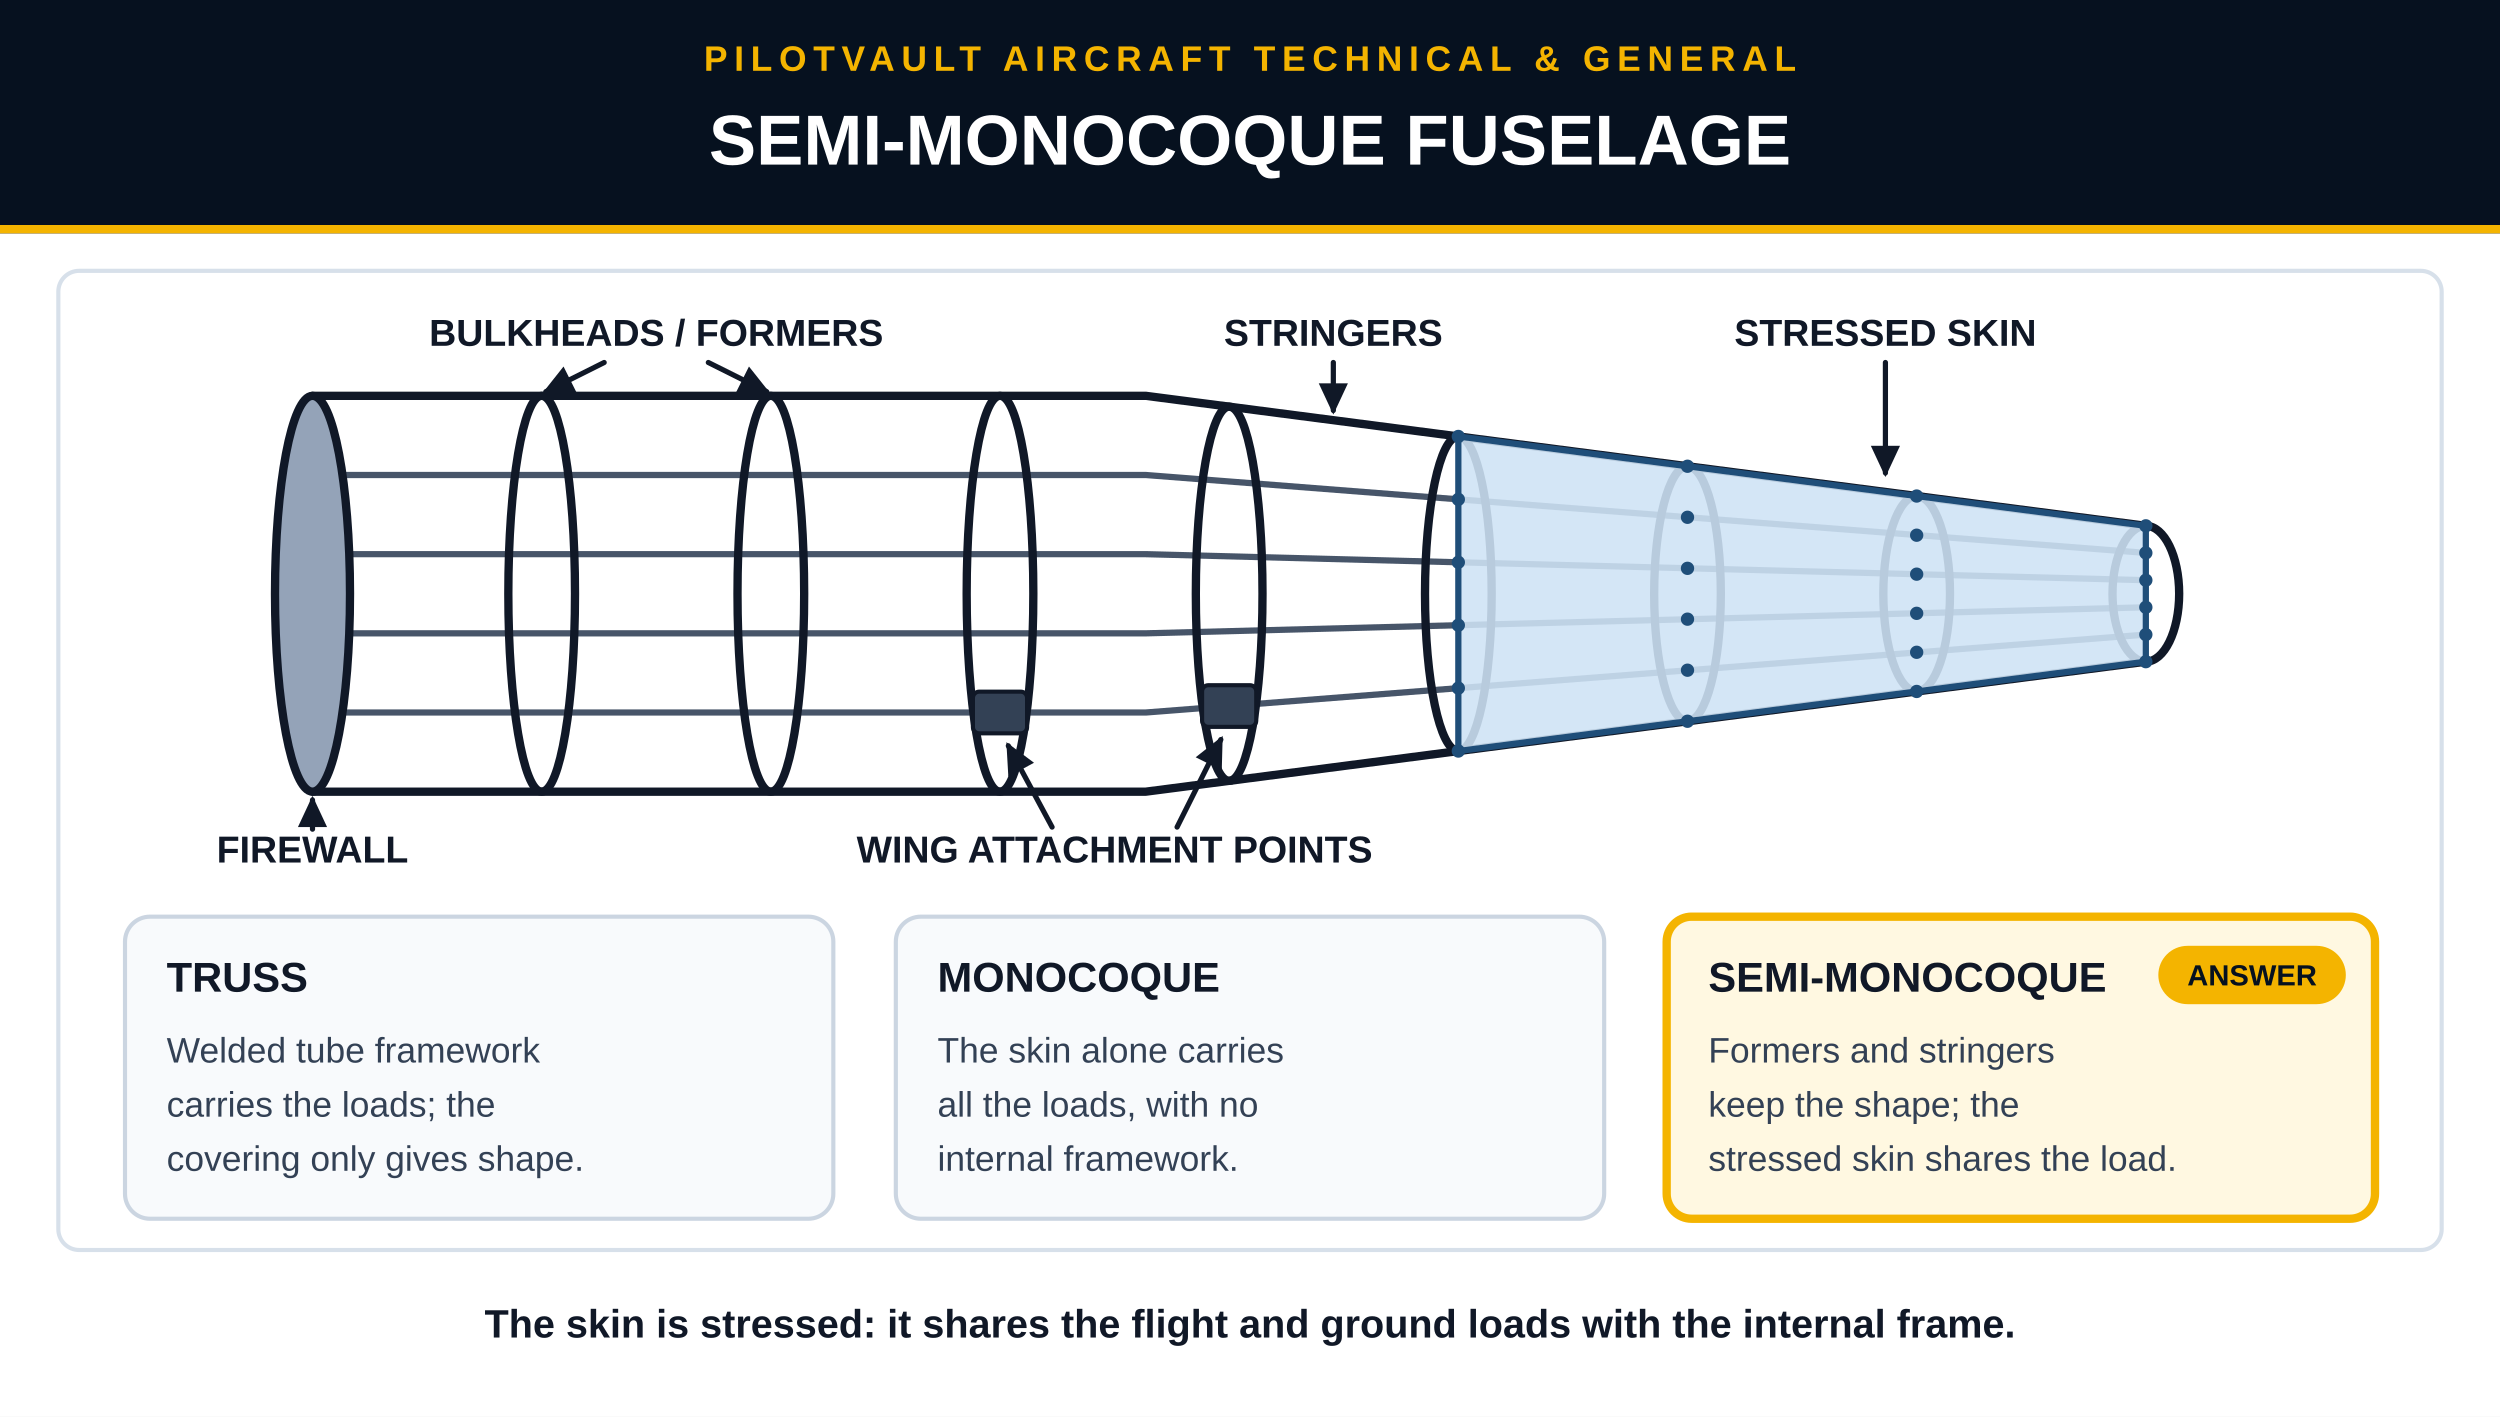
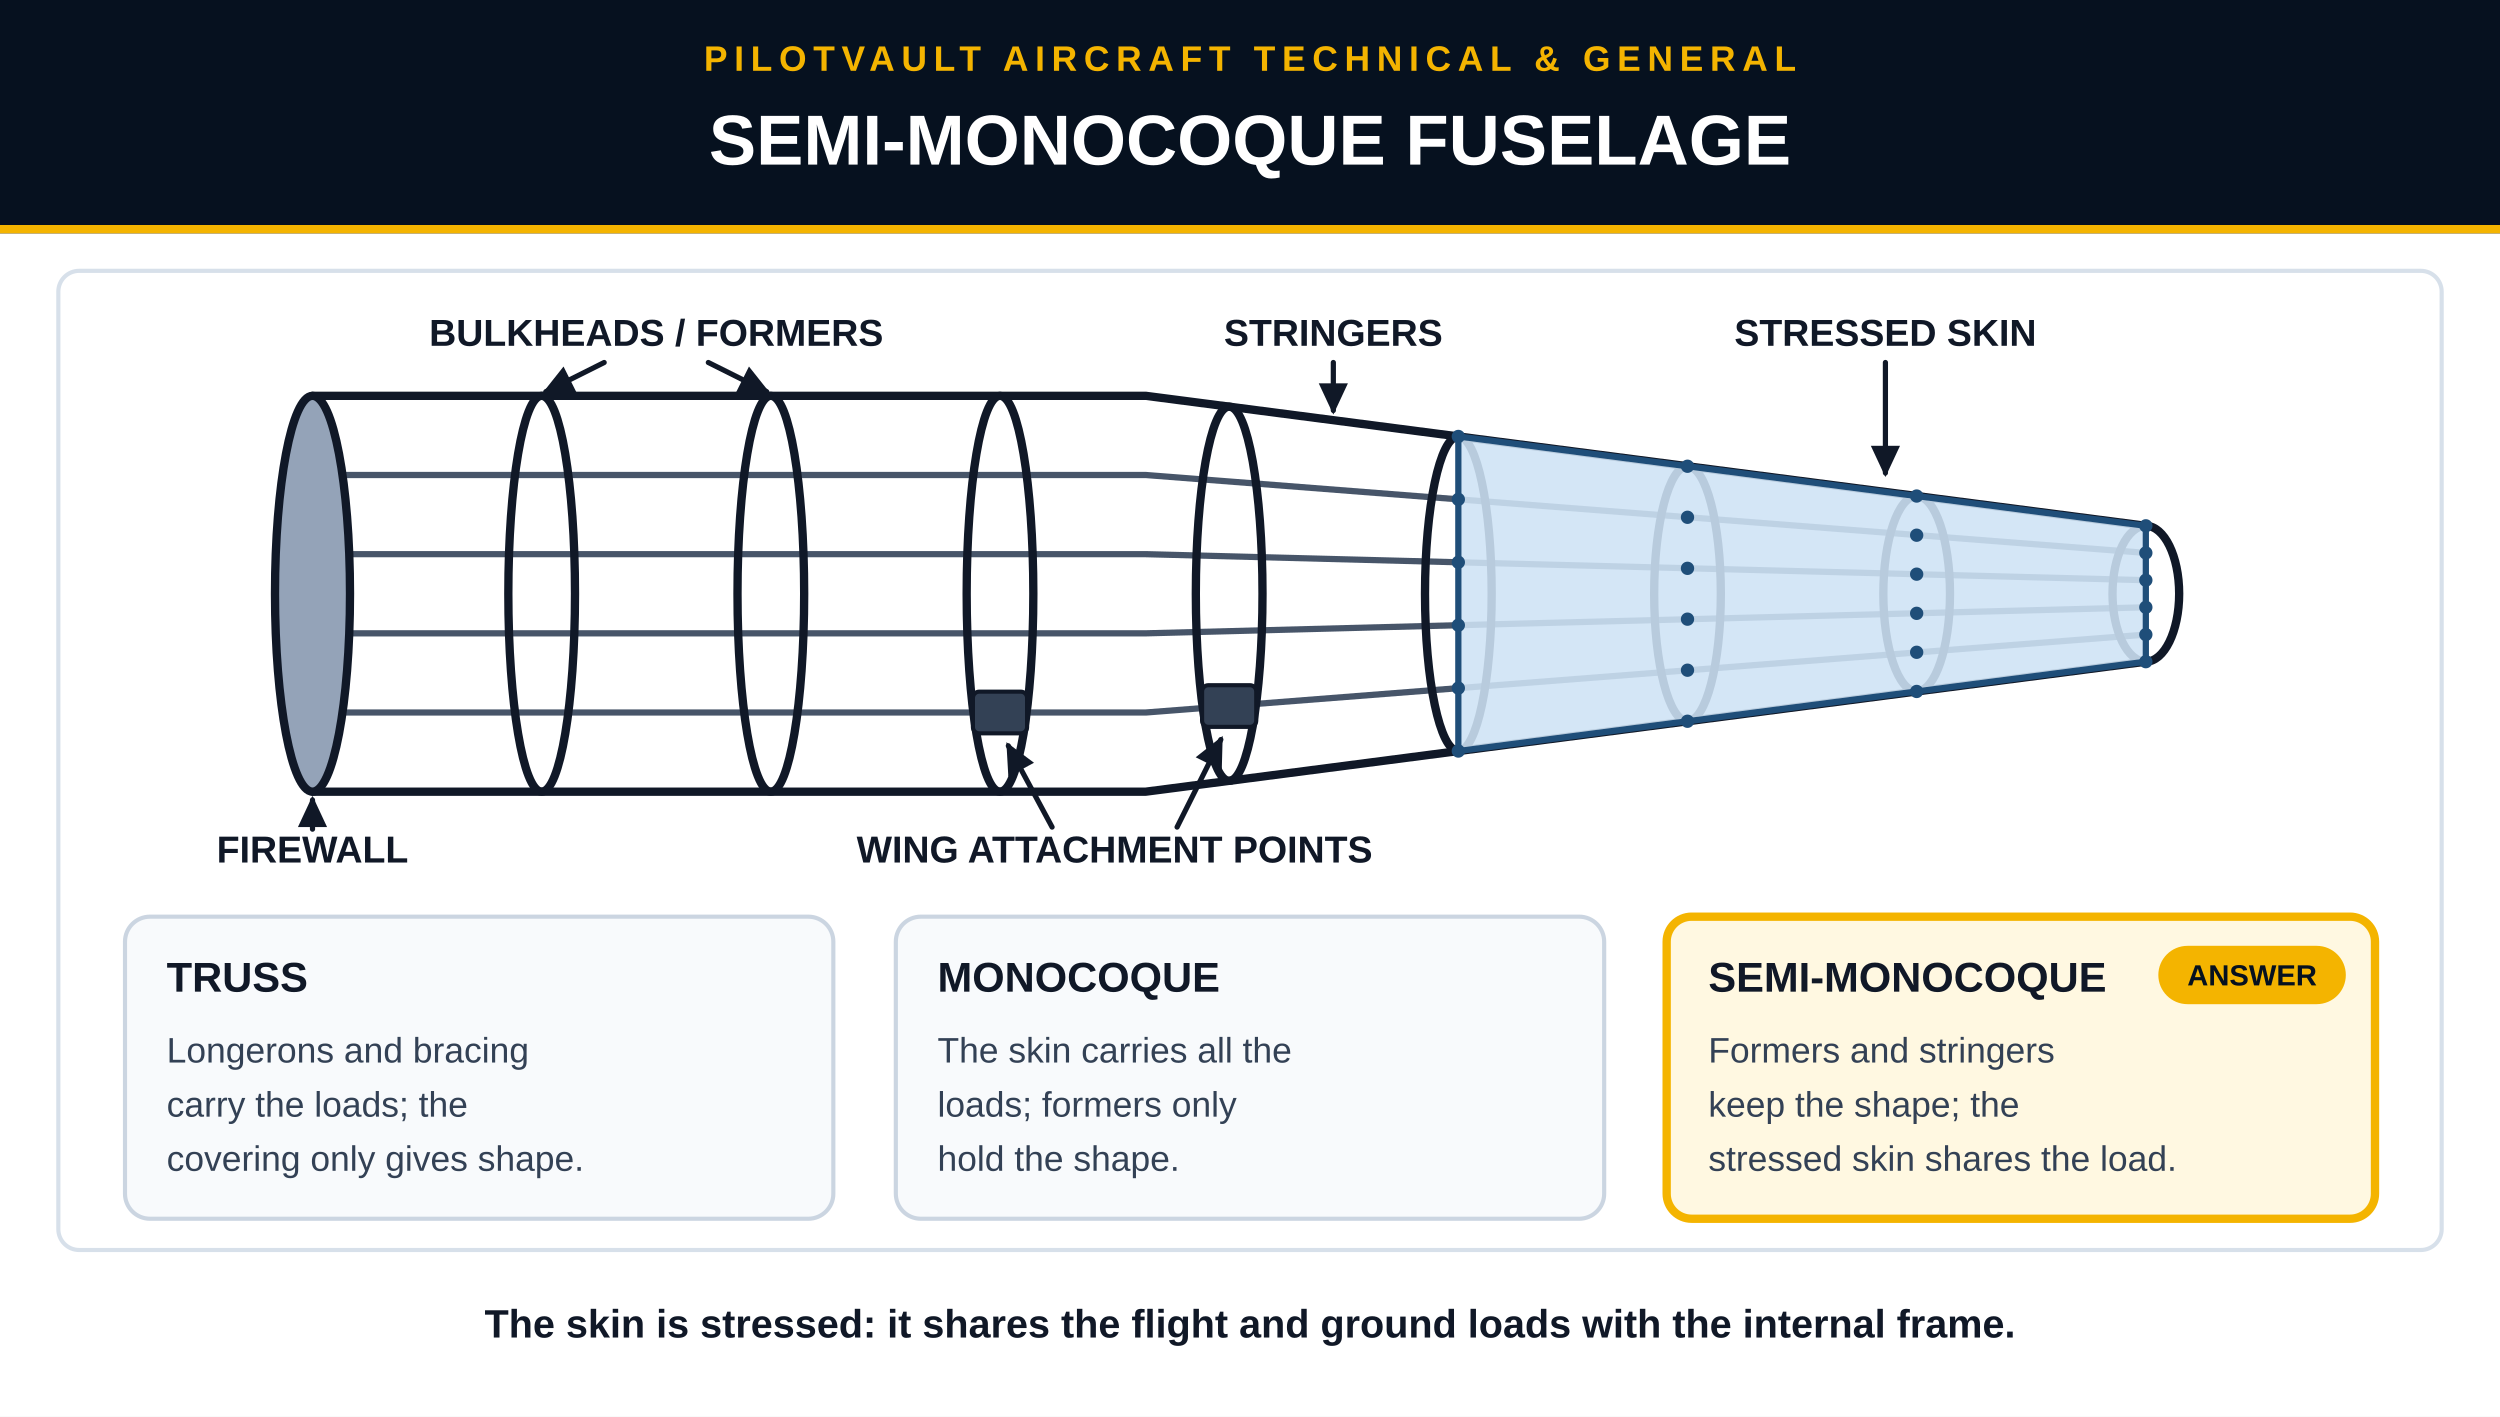
<svg xmlns="http://www.w3.org/2000/svg" viewBox="0 0 1200 680" width="1200" height="680" role="img" aria-label="SEMI-MONOCOQUE FUSELAGE">
  <defs>
    <marker id="aDark" markerUnits="userSpaceOnUse" markerWidth="16" markerHeight="16" refX="13" refY="8" orient="auto">
      <path d="M0,1 L15,8 L0,15 z" fill="#101827" />
    </marker>
    <marker id="aBlue" markerUnits="userSpaceOnUse" markerWidth="18" markerHeight="18" refX="15" refY="9" orient="auto">
      <path d="M0,1 L17,9 L0,17 z" fill="#1e88e5" />
    </marker>
    <marker id="aRed" markerUnits="userSpaceOnUse" markerWidth="20" markerHeight="20" refX="17" refY="10" orient="auto">
      <path d="M0,1 L19,10 L0,19 z" fill="#dc2626" />
    </marker>
    <marker id="aRedS" markerUnits="userSpaceOnUse" markerWidth="12" markerHeight="12" refX="10" refY="6" orient="auto">
      <path d="M0,0.5 L11,6 L0,11.5 z" fill="#dc2626" />
    </marker>
  </defs>
  <rect width="1200" height="680" fill="#ffffff" />
  <rect width="1200" height="112" fill="#06111f" />
  <text x="600" y="34" text-anchor="middle" font-family="Arial,Helvetica,sans-serif" font-size="17" font-weight="700" letter-spacing="3.2" fill="#f4b400">PILOTVAULT AIRCRAFT TECHNICAL &amp; GENERAL</text>
  <text x="600" y="79" text-anchor="middle" font-family="Arial,Helvetica,sans-serif" font-size="34" font-weight="800" fill="#ffffff">SEMI-MONOCOQUE FUSELAGE</text>
  <rect x="0" y="108" width="1200" height="4" fill="#f4b400" />
  <rect x="28" y="130" width="1144" height="470" rx="10" fill="#ffffff" stroke="#d7e0ea" stroke-width="2" />
  <path d="M 150.0,190.0 L 550.0,190.0 L 1030.0,252.4" fill="none" stroke="#101827" stroke-width="4" stroke-linecap="round" stroke-linejoin="round" />
  <path d="M 150.0,228.0 L 550.0,228.0 L 1030.0,265.4" fill="none" stroke="#475569" stroke-width="3" stroke-linecap="round" stroke-linejoin="round" />
  <path d="M 150.0,266.0 L 550.0,266.0 L 1030.0,278.5" fill="none" stroke="#475569" stroke-width="3" stroke-linecap="round" stroke-linejoin="round" />
  <path d="M 150.0,304.0 L 550.0,304.0 L 1030.0,291.5" fill="none" stroke="#475569" stroke-width="3" stroke-linecap="round" stroke-linejoin="round" />
  <path d="M 150.0,342.0 L 550.0,342.0 L 1030.0,304.6" fill="none" stroke="#475569" stroke-width="3" stroke-linecap="round" stroke-linejoin="round" />
  <path d="M 150.0,380.0 L 550.0,380.0 L 1030.0,317.6" fill="none" stroke="#101827" stroke-width="4" stroke-linecap="round" stroke-linejoin="round" />
  <ellipse cx="260" cy="285" rx="16" ry="95.0" fill="none" stroke="#101827" stroke-width="4" />
  <ellipse cx="370" cy="285" rx="16" ry="95.0" fill="none" stroke="#101827" stroke-width="4" />
  <ellipse cx="480" cy="285" rx="16" ry="95.0" fill="none" stroke="#101827" stroke-width="4" />
  <ellipse cx="590" cy="285" rx="16" ry="89.8" fill="none" stroke="#101827" stroke-width="4" />
  <ellipse cx="700" cy="285" rx="16" ry="75.5" fill="none" stroke="#101827" stroke-width="4" />
  <ellipse cx="810" cy="285" rx="16" ry="61.2" fill="none" stroke="#101827" stroke-width="4" />
  <ellipse cx="920" cy="285" rx="16" ry="46.9" fill="none" stroke="#101827" stroke-width="4" />
  <ellipse cx="1030" cy="285" rx="16" ry="32.6" fill="none" stroke="#101827" stroke-width="4" />
  <ellipse cx="150" cy="285" rx="18" ry="95" fill="#94a3b8" stroke="#101827" stroke-width="4" />
  <rect x="467" y="332.0" width="26" height="20" rx="3" fill="#334155" stroke="#101827" stroke-width="2" />
  <rect x="577" y="328.9" width="26" height="20" rx="3" fill="#334155" stroke="#101827" stroke-width="2" />
  <path d="M 700.0,209.5 L 1030.0,252.4 L 1030.0,317.6 L 700.0,360.5 Z" fill="#cfe3f5" stroke="#1f4e79" stroke-width="3" stroke-linejoin="round" fill-opacity="0.88" />
  <circle cx="700" cy="209.5" r="3.2" fill="#1f4e79" />
  <circle cx="700" cy="239.7" r="3.2" fill="#1f4e79" />
  <circle cx="700" cy="269.9" r="3.2" fill="#1f4e79" />
  <circle cx="700" cy="300.1" r="3.2" fill="#1f4e79" />
  <circle cx="700" cy="330.3" r="3.2" fill="#1f4e79" />
  <circle cx="700" cy="360.5" r="3.2" fill="#1f4e79" />
  <circle cx="810" cy="223.8" r="3.2" fill="#1f4e79" />
  <circle cx="810" cy="248.3" r="3.2" fill="#1f4e79" />
  <circle cx="810" cy="272.8" r="3.2" fill="#1f4e79" />
  <circle cx="810" cy="297.2" r="3.2" fill="#1f4e79" />
  <circle cx="810" cy="321.7" r="3.2" fill="#1f4e79" />
  <circle cx="810" cy="346.2" r="3.2" fill="#1f4e79" />
  <circle cx="920" cy="238.1" r="3.2" fill="#1f4e79" />
  <circle cx="920" cy="256.9" r="3.2" fill="#1f4e79" />
  <circle cx="920" cy="275.6" r="3.2" fill="#1f4e79" />
  <circle cx="920" cy="294.4" r="3.2" fill="#1f4e79" />
  <circle cx="920" cy="313.1" r="3.2" fill="#1f4e79" />
  <circle cx="920" cy="331.9" r="3.2" fill="#1f4e79" />
  <circle cx="1030" cy="252.4" r="3.2" fill="#1f4e79" />
  <circle cx="1030" cy="265.4" r="3.2" fill="#1f4e79" />
  <circle cx="1030" cy="278.5" r="3.2" fill="#1f4e79" />
  <circle cx="1030" cy="291.5" r="3.2" fill="#1f4e79" />
  <circle cx="1030" cy="304.6" r="3.2" fill="#1f4e79" />
  <circle cx="1030" cy="317.6" r="3.2" fill="#1f4e79" />
  <text x="315.0" y="166.0" text-anchor="middle" font-family="Arial,Helvetica,sans-serif" font-size="18" font-weight="700" fill="#101827">BULKHEADS / FORMERS</text>
  <line x1="290.0" y1="174.0" x2="262.0" y2="188.0" stroke="#101827" stroke-width="2.5" stroke-linecap="round" marker-end="url(#aDark)" />
  <line x1="340.0" y1="174.0" x2="368.0" y2="188.0" stroke="#101827" stroke-width="2.5" stroke-linecap="round" marker-end="url(#aDark)" />
  <text x="640.0" y="166.0" text-anchor="middle" font-family="Arial,Helvetica,sans-serif" font-size="18" font-weight="700" fill="#101827">STRINGERS</text>
  <line x1="640.0" y1="174.0" x2="640.0" y2="197.0" stroke="#101827" stroke-width="2.5" stroke-linecap="round" marker-end="url(#aDark)" />
  <text x="905.0" y="166.0" text-anchor="middle" font-family="Arial,Helvetica,sans-serif" font-size="18" font-weight="700" fill="#101827">STRESSED SKIN</text>
  <line x1="905.0" y1="174.0" x2="905.0" y2="227.0" stroke="#101827" stroke-width="2.5" stroke-linecap="round" marker-end="url(#aDark)" />
  <text x="150.0" y="414.0" text-anchor="middle" font-family="Arial,Helvetica,sans-serif" font-size="18" font-weight="700" fill="#101827">FIREWALL</text>
  <line x1="150.0" y1="398.0" x2="150.0" y2="384.0" stroke="#101827" stroke-width="2.5" stroke-linecap="round" marker-end="url(#aDark)" />
  <text x="535.0" y="414.0" text-anchor="middle" font-family="Arial,Helvetica,sans-serif" font-size="18" font-weight="700" fill="#101827">WING ATTACHMENT POINTS</text>
  <line x1="505.0" y1="397.0" x2="484.0" y2="358.0" stroke="#101827" stroke-width="2.5" stroke-linecap="round" marker-end="url(#aDark)" />
  <line x1="565.0" y1="397.0" x2="586.0" y2="355.0" stroke="#101827" stroke-width="2.5" stroke-linecap="round" marker-end="url(#aDark)" />
  <rect x="60" y="440" width="340" height="145" rx="12" fill="#f8fafc" stroke="#cbd5e1" stroke-width="2" />
  <text x="80.0" y="476.0" text-anchor="start" font-family="Arial,Helvetica,sans-serif" font-size="20" font-weight="800" fill="#101827">TRUSS</text>
-   <text x="80.0" y="510.0" text-anchor="start" font-family="Arial,Helvetica,sans-serif" font-size="17" font-weight="400" fill="#334155">Welded tube framework</text>
-   <text x="80.0" y="536.0" text-anchor="start" font-family="Arial,Helvetica,sans-serif" font-size="17" font-weight="400" fill="#334155">carries the loads; the</text>
+   <text x="80.0" y="510.0" text-anchor="start" font-family="Arial,Helvetica,sans-serif" font-size="17" font-weight="400" fill="#334155">Longerons and bracing</text>
+   <text x="80.0" y="536.0" text-anchor="start" font-family="Arial,Helvetica,sans-serif" font-size="17" font-weight="400" fill="#334155">carry the loads; the</text>
  <text x="80.0" y="562.0" text-anchor="start" font-family="Arial,Helvetica,sans-serif" font-size="17" font-weight="400" fill="#334155">covering only gives shape.</text>
  <rect x="430" y="440" width="340" height="145" rx="12" fill="#f8fafc" stroke="#cbd5e1" stroke-width="2" />
  <text x="450.0" y="476.0" text-anchor="start" font-family="Arial,Helvetica,sans-serif" font-size="20" font-weight="800" fill="#101827">MONOCOQUE</text>
-   <text x="450.0" y="510.0" text-anchor="start" font-family="Arial,Helvetica,sans-serif" font-size="17" font-weight="400" fill="#334155">The skin alone carries</text>
-   <text x="450.0" y="536.0" text-anchor="start" font-family="Arial,Helvetica,sans-serif" font-size="17" font-weight="400" fill="#334155">all the loads, with no</text>
-   <text x="450.0" y="562.0" text-anchor="start" font-family="Arial,Helvetica,sans-serif" font-size="17" font-weight="400" fill="#334155">internal framework.</text>
+   <text x="450.0" y="510.0" text-anchor="start" font-family="Arial,Helvetica,sans-serif" font-size="17" font-weight="400" fill="#334155">The skin carries all the</text>
+   <text x="450.0" y="536.0" text-anchor="start" font-family="Arial,Helvetica,sans-serif" font-size="17" font-weight="400" fill="#334155">loads; formers only</text>
+   <text x="450.0" y="562.0" text-anchor="start" font-family="Arial,Helvetica,sans-serif" font-size="17" font-weight="400" fill="#334155">hold the shape.</text>
  <rect x="800" y="440" width="340" height="145" rx="12" fill="#fff8e1" stroke="#f4b400" stroke-width="4" />
  <rect x="1036" y="454" width="90" height="28" rx="14" fill="#f4b400" />
  <text x="1081.0" y="473.0" text-anchor="middle" font-family="Arial,Helvetica,sans-serif" font-size="14" font-weight="800" fill="#06111f">ANSWER</text>
  <text x="820.0" y="476.0" text-anchor="start" font-family="Arial,Helvetica,sans-serif" font-size="20" font-weight="800" fill="#101827">SEMI-MONOCOQUE</text>
  <text x="820.0" y="510.0" text-anchor="start" font-family="Arial,Helvetica,sans-serif" font-size="17" font-weight="400" fill="#334155">Formers and stringers</text>
  <text x="820.0" y="536.0" text-anchor="start" font-family="Arial,Helvetica,sans-serif" font-size="17" font-weight="400" fill="#334155">keep the shape; the</text>
  <text x="820.0" y="562.0" text-anchor="start" font-family="Arial,Helvetica,sans-serif" font-size="17" font-weight="400" fill="#334155">stressed skin shares the load.</text>
  <text x="600" y="642" text-anchor="middle" font-family="Arial,Helvetica,sans-serif" font-size="19" font-weight="700" fill="#101827">The skin is stressed: it shares the flight and ground loads with the internal frame.</text>
</svg>
